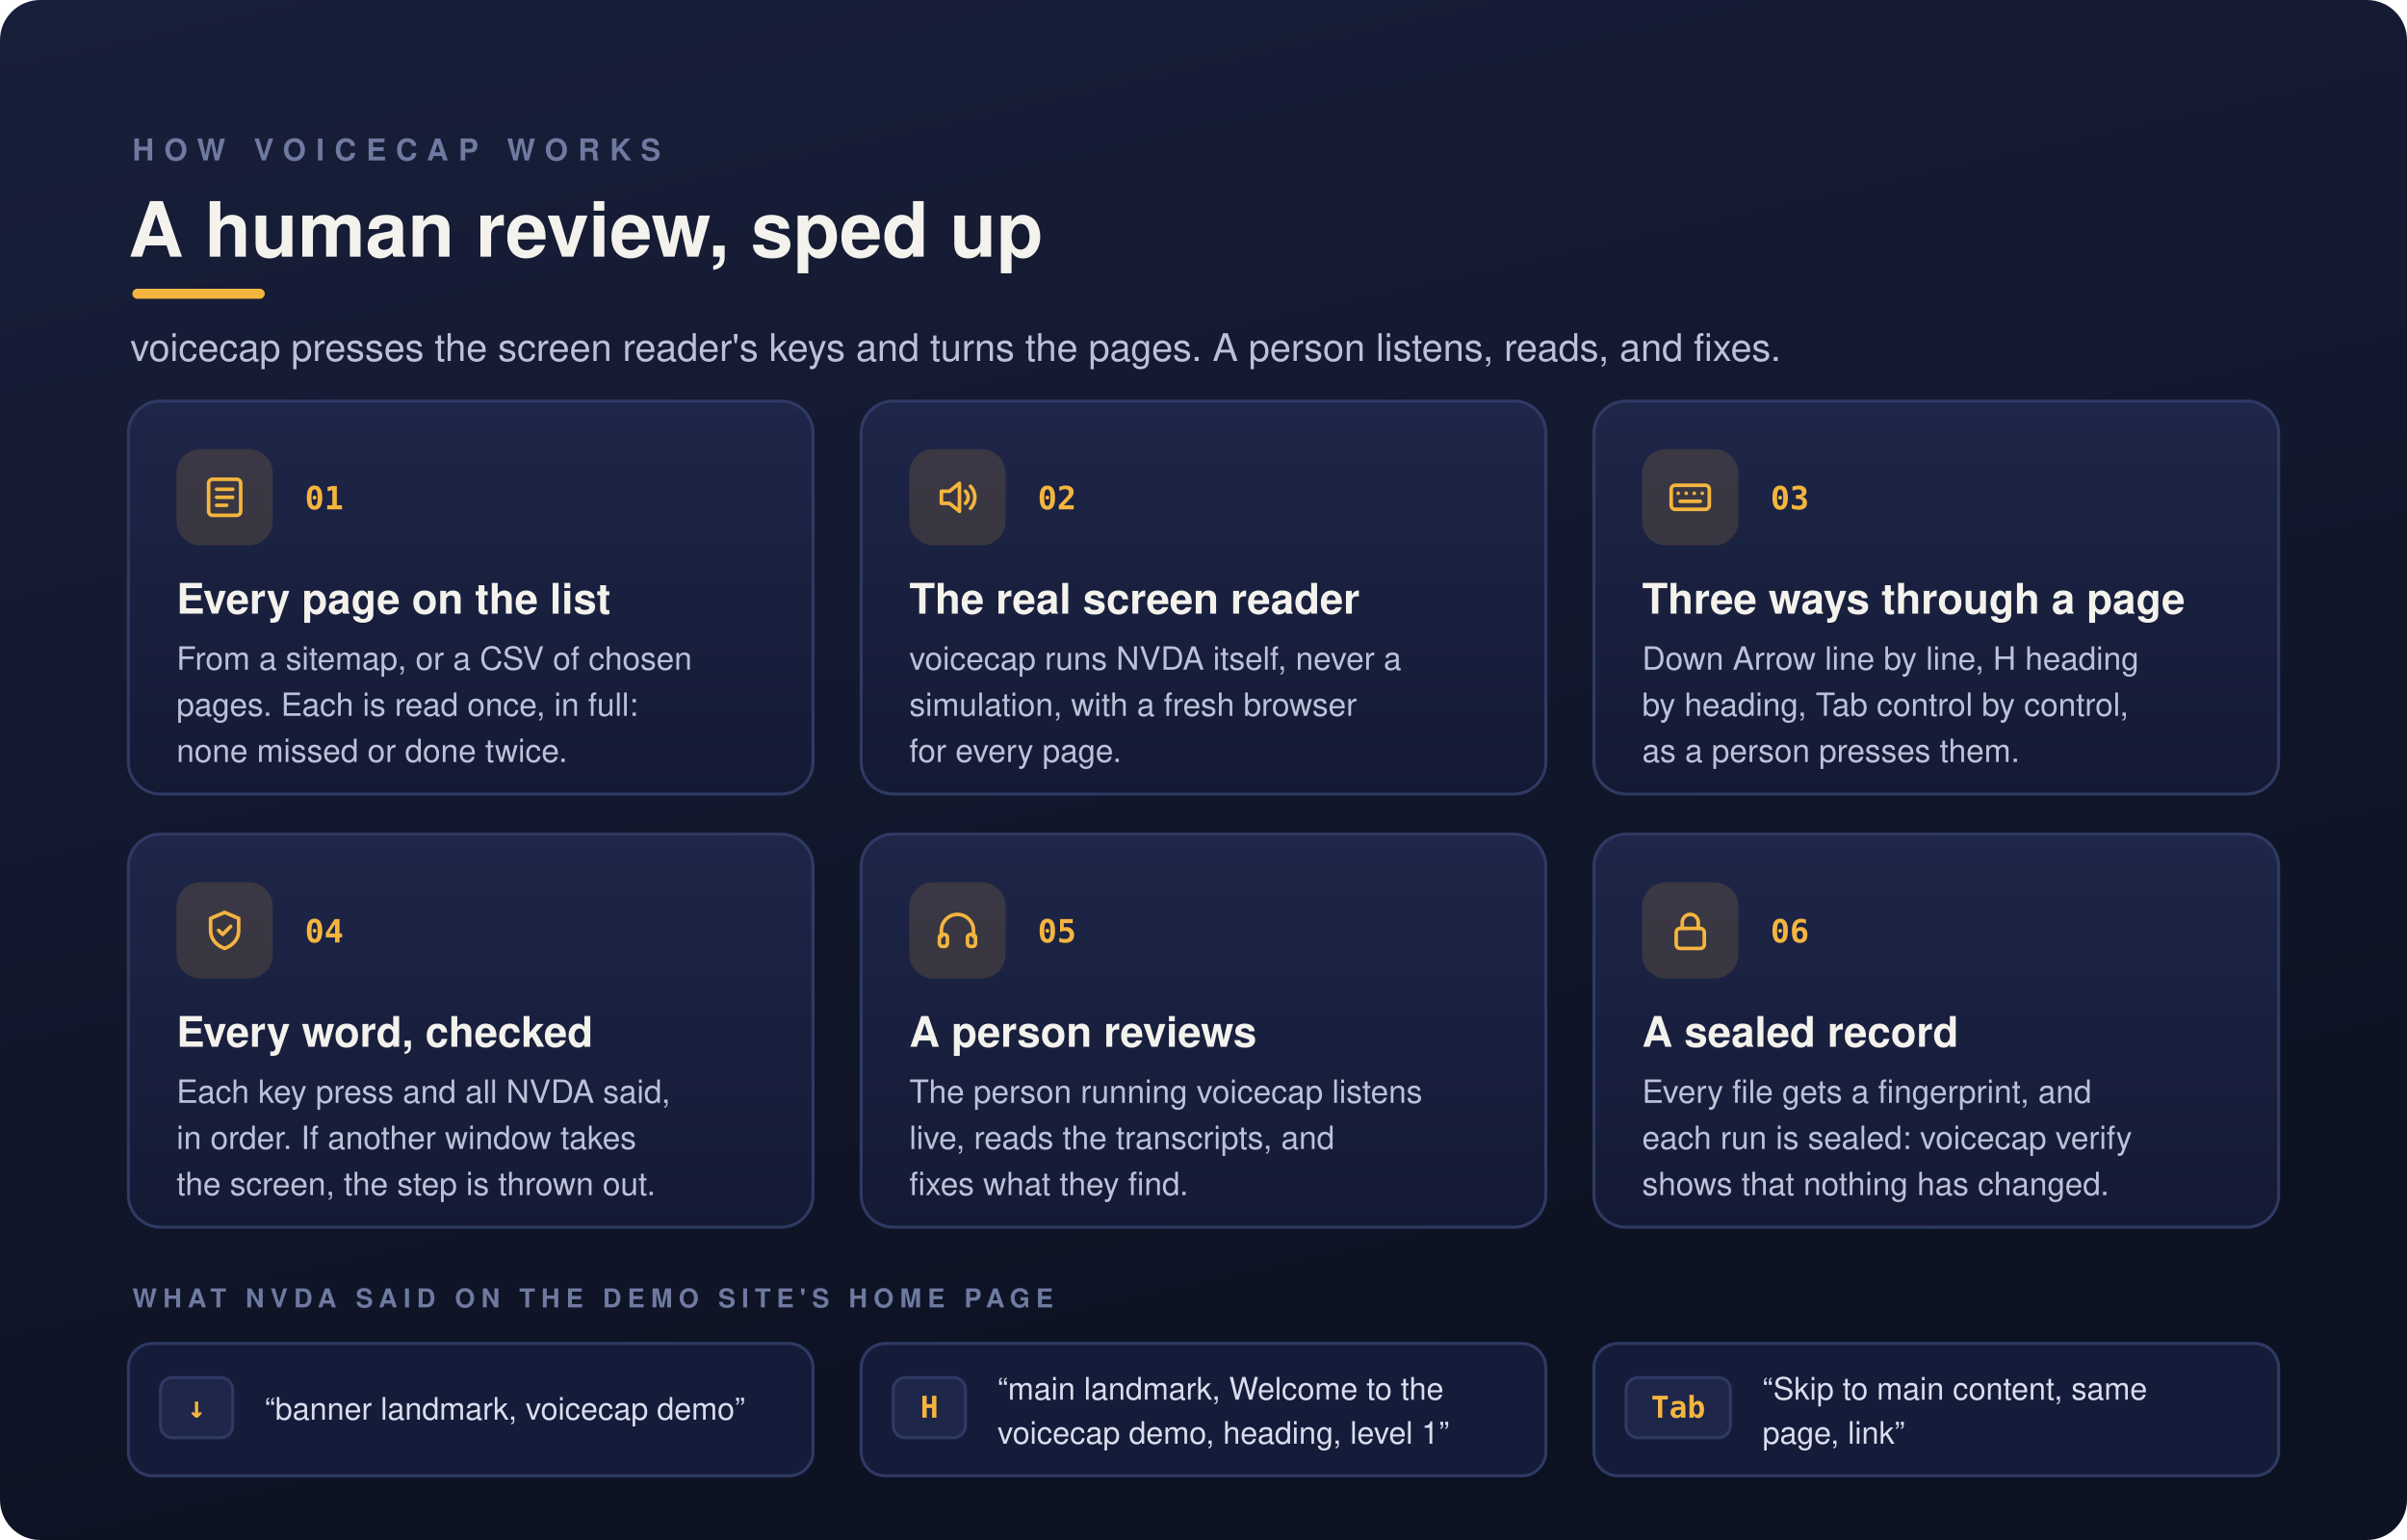
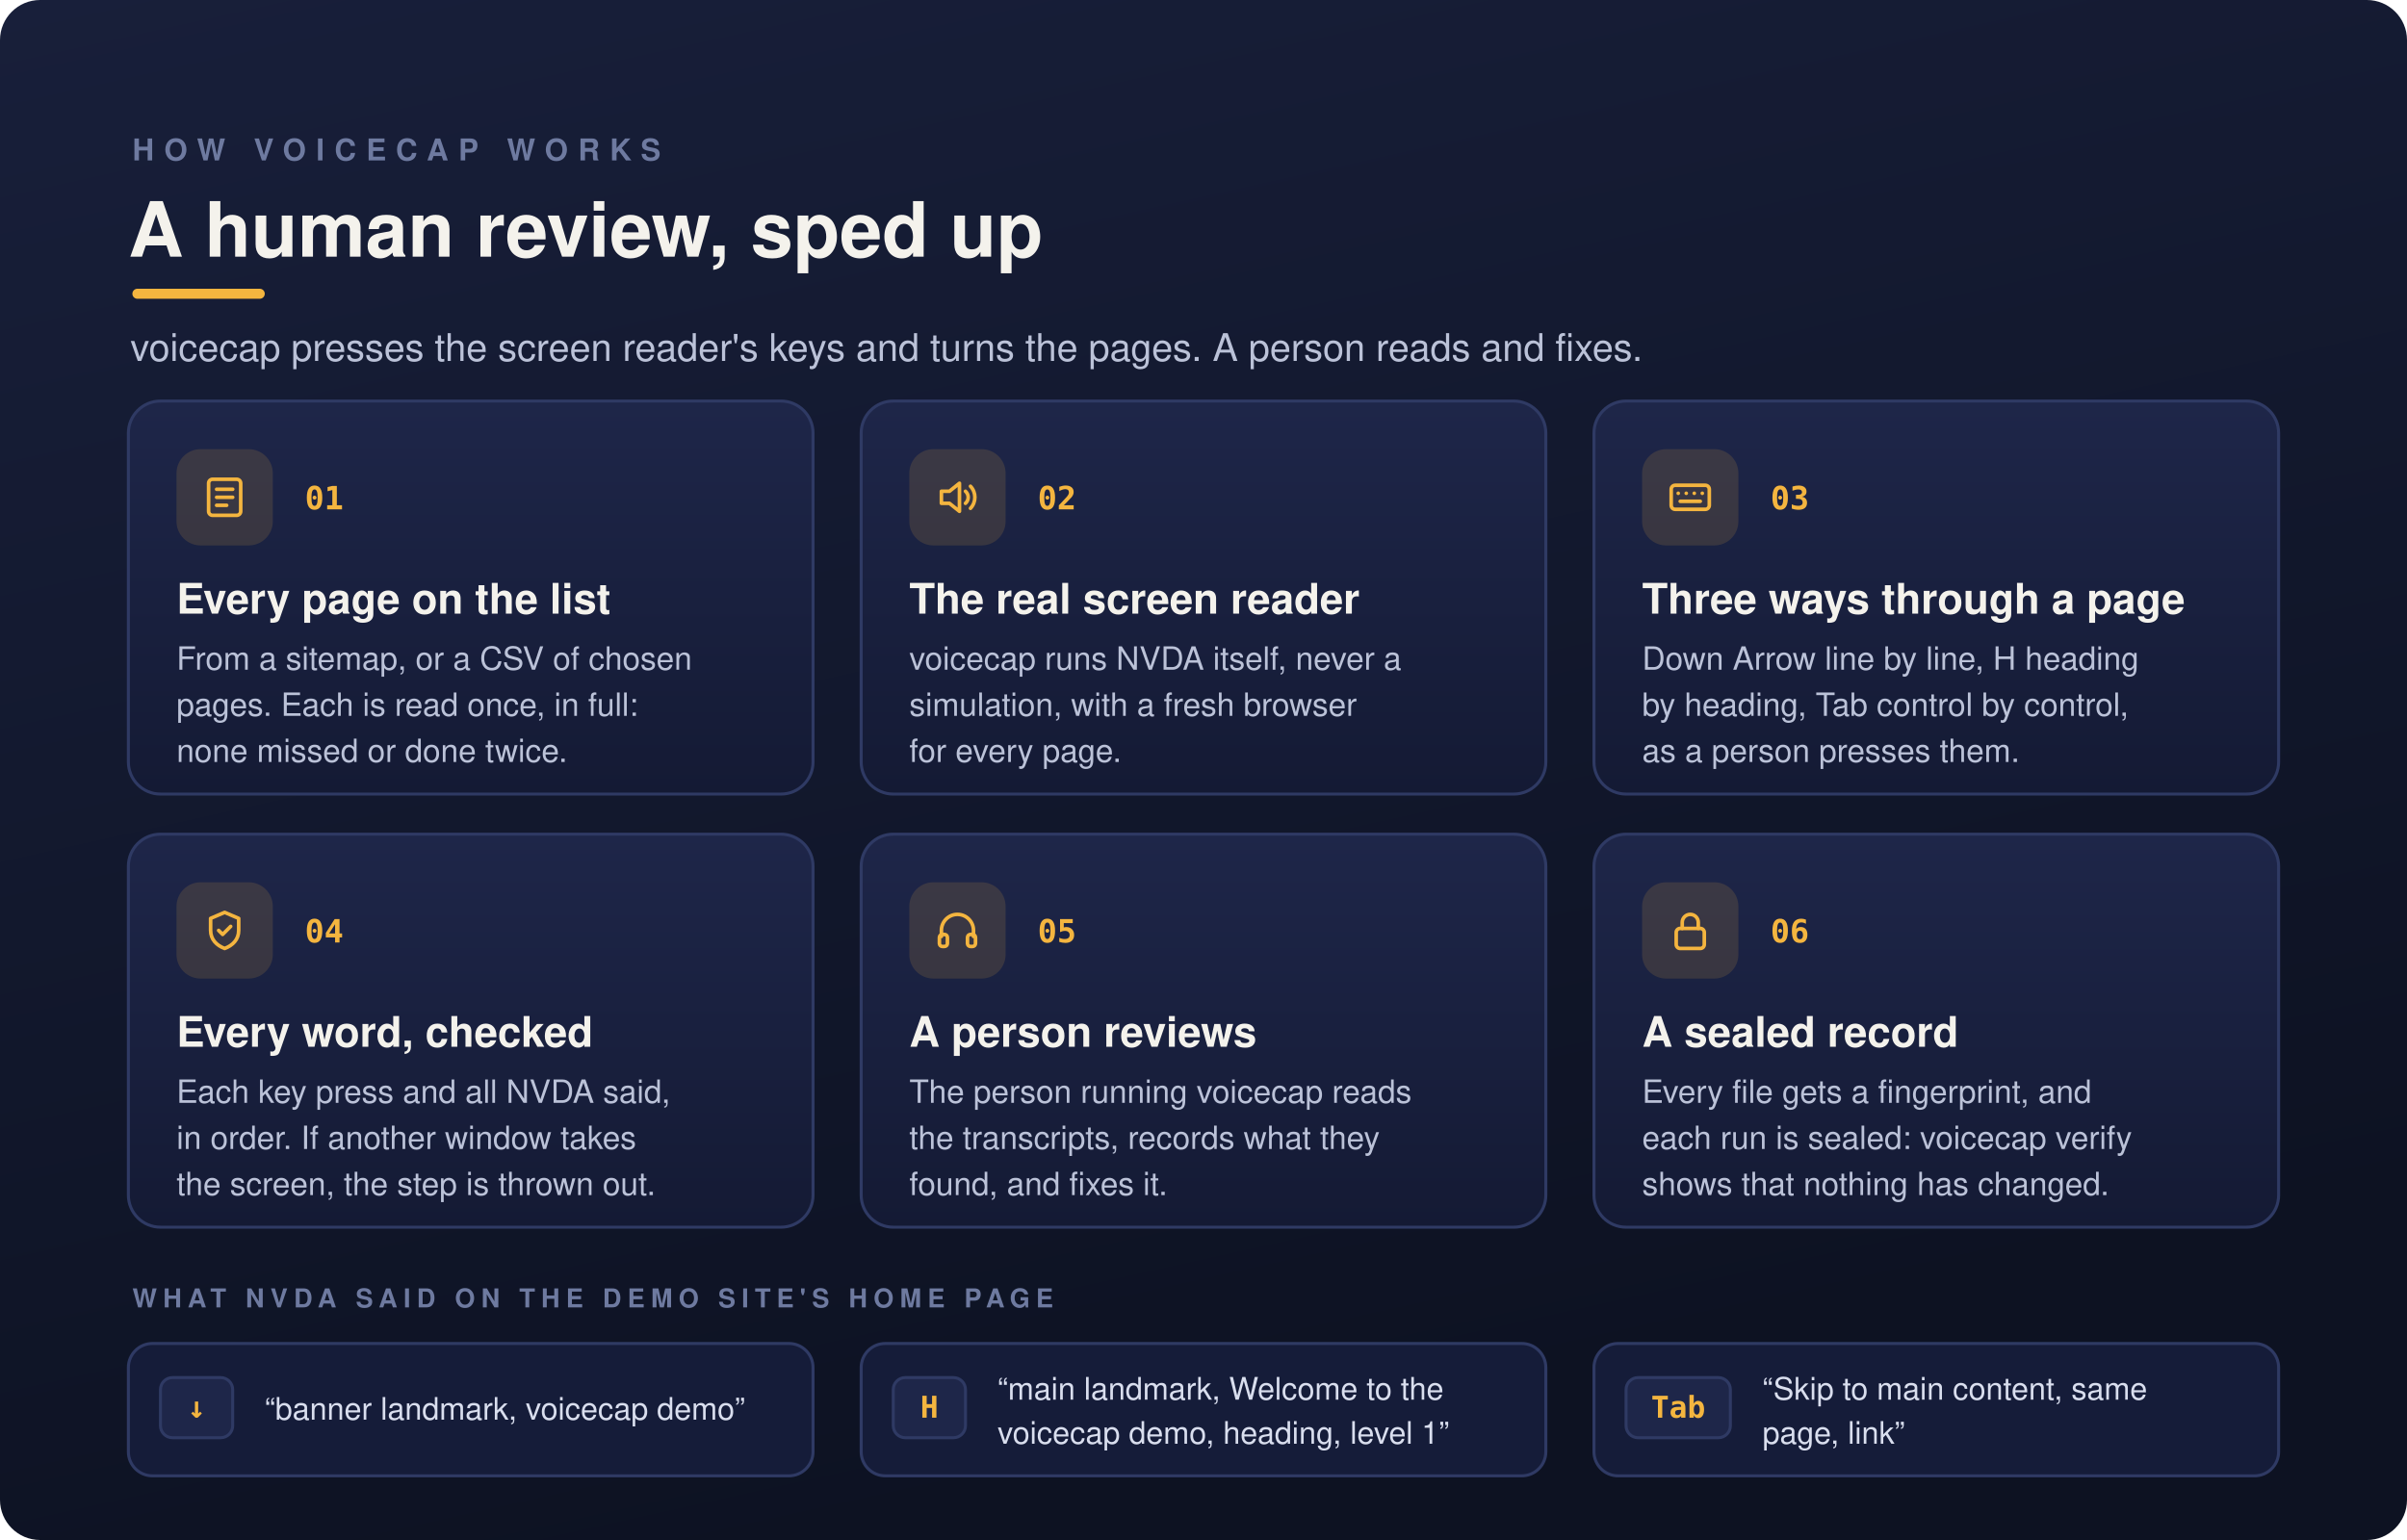
<svg xmlns="http://www.w3.org/2000/svg" width="1200" height="768" viewBox="0 0 1200 768" role="img" aria-label="How voicecap works, in six steps: every page on the list; the real screen reader; three ways through a page; every word, checked; a person reviews; a sealed record. Below them, three lines NVDA said on voicecap's demo site.">
  <defs>
    <linearGradient id="bg" x1="0" y1="0" x2="0.35" y2="1">
      <stop offset="0" stop-color="#181F3A" />
      <stop offset="1" stop-color="#0D1222" />
    </linearGradient>
    <linearGradient id="card" x1="0" y1="0" x2="0" y2="1">
      <stop offset="0" stop-color="#1E2649" />
      <stop offset="1" stop-color="#141A34" />
    </linearGradient>
  </defs>
  <rect width="1200" height="768" rx="20" fill="url(#bg)" />
  <text x="66" y="80" font-family="'Helvetica Neue', Helvetica, Arial, sans-serif" font-size="15" font-weight="700" letter-spacing="5" fill="#6E7AA0">HOW VOICECAP WORKS</text>
  <text x="64" y="128" font-family="'Helvetica Neue', Helvetica, Arial, sans-serif" font-size="38" font-weight="700" fill="#F4F2EC">A human review, sped up</text>
  <rect x="66" y="144" width="66" height="5" rx="2.5" fill="#F4B53F" />
-   <text x="65" y="180" font-family="'Helvetica Neue', Helvetica, Arial, sans-serif" font-size="19" fill="#BBC2D8">voicecap presses the screen reader's keys and turns the pages. A person listens, reads, and fixes.</text>
+   <text x="65" y="180" font-family="'Helvetica Neue', Helvetica, Arial, sans-serif" font-size="19" fill="#BBC2D8">voicecap presses the screen reader's keys and turns the pages. A person reads and fixes.</text>
  <g>
    <rect x="64" y="200" width="341.333" height="196" rx="16" fill="url(#card)" stroke="#2F3A64" stroke-width="1.5" />
    <rect x="88" y="224" width="48" height="48" rx="12" fill="#F4B53F" fill-opacity="0.14" />
    <g transform="translate(100 236)" fill="none" stroke="#F4B53F" stroke-width="1.8" stroke-linecap="round" stroke-linejoin="round">
      <rect x="4" y="3" width="16" height="18" rx="2" />
      <path d="M8 8h8M8 12h8M8 16h5" />
    </g>
    <text x="152" y="254" font-family="Menlo, 'SF Mono', Consolas, 'DejaVu Sans Mono', monospace" font-size="16" font-weight="700" fill="#F4B53F">01</text>
    <text x="88" y="306" font-family="'Helvetica Neue', Helvetica, Arial, sans-serif" font-size="21" font-weight="700" fill="#F4F2EC">Every page on the list</text>
    <text x="88" y="334" font-family="'Helvetica Neue', Helvetica, Arial, sans-serif" font-size="16" fill="#BBC2D8">From a sitemap, or a CSV of chosen</text>
    <text x="88" y="357" font-family="'Helvetica Neue', Helvetica, Arial, sans-serif" font-size="16" fill="#BBC2D8">pages. Each is read once, in full:</text>
    <text x="88" y="380" font-family="'Helvetica Neue', Helvetica, Arial, sans-serif" font-size="16" fill="#BBC2D8">none missed or done twice.</text>
  </g>
  <g>
    <rect x="429.333" y="200" width="341.333" height="196" rx="16" fill="url(#card)" stroke="#2F3A64" stroke-width="1.5" />
    <rect x="453.333" y="224" width="48" height="48" rx="12" fill="#F4B53F" fill-opacity="0.14" />
    <g transform="translate(465.3333 236)" fill="none" stroke="#F4B53F" stroke-width="1.8" stroke-linecap="round" stroke-linejoin="round">
      <path d="M4 9h4l5-4v14l-5-4H4z" />
      <path d="M16 9a4 4 0 0 1 0 6M18.5 6.5a8 8 0 0 1 0 11" />
    </g>
    <text x="517.333" y="254" font-family="Menlo, 'SF Mono', Consolas, 'DejaVu Sans Mono', monospace" font-size="16" font-weight="700" fill="#F4B53F">02</text>
    <text x="453.333" y="306" font-family="'Helvetica Neue', Helvetica, Arial, sans-serif" font-size="21" font-weight="700" fill="#F4F2EC">The real screen reader</text>
    <text x="453.333" y="334" font-family="'Helvetica Neue', Helvetica, Arial, sans-serif" font-size="16" fill="#BBC2D8">voicecap runs NVDA itself, never a</text>
    <text x="453.333" y="357" font-family="'Helvetica Neue', Helvetica, Arial, sans-serif" font-size="16" fill="#BBC2D8">simulation, with a fresh browser</text>
    <text x="453.333" y="380" font-family="'Helvetica Neue', Helvetica, Arial, sans-serif" font-size="16" fill="#BBC2D8">for every page.</text>
  </g>
  <g>
    <rect x="794.667" y="200" width="341.333" height="196" rx="16" fill="url(#card)" stroke="#2F3A64" stroke-width="1.5" />
    <rect x="818.667" y="224" width="48" height="48" rx="12" fill="#F4B53F" fill-opacity="0.14" />
    <g transform="translate(830.6667 236)" fill="none" stroke="#F4B53F" stroke-width="1.8" stroke-linecap="round" stroke-linejoin="round">
      <rect x="2.5" y="6" width="19" height="12" rx="2" />
      <path d="M6 10h.01M10 10h.01M14 10h.01M18 10h.01M7 14h10" />
    </g>
    <text x="882.667" y="254" font-family="Menlo, 'SF Mono', Consolas, 'DejaVu Sans Mono', monospace" font-size="16" font-weight="700" fill="#F4B53F">03</text>
    <text x="818.667" y="306" font-family="'Helvetica Neue', Helvetica, Arial, sans-serif" font-size="21" font-weight="700" fill="#F4F2EC">Three ways through a page</text>
    <text x="818.667" y="334" font-family="'Helvetica Neue', Helvetica, Arial, sans-serif" font-size="16" fill="#BBC2D8">Down Arrow line by line, H heading</text>
    <text x="818.667" y="357" font-family="'Helvetica Neue', Helvetica, Arial, sans-serif" font-size="16" fill="#BBC2D8">by heading, Tab control by control,</text>
    <text x="818.667" y="380" font-family="'Helvetica Neue', Helvetica, Arial, sans-serif" font-size="16" fill="#BBC2D8">as a person presses them.</text>
  </g>
  <g>
    <rect x="64" y="416" width="341.333" height="196" rx="16" fill="url(#card)" stroke="#2F3A64" stroke-width="1.5" />
    <rect x="88" y="440" width="48" height="48" rx="12" fill="#F4B53F" fill-opacity="0.14" />
    <g transform="translate(100 452)" fill="none" stroke="#F4B53F" stroke-width="1.8" stroke-linecap="round" stroke-linejoin="round">
      <path d="M12 3l7 3v6c0 4.5-3 7.5-7 9-4-1.5-7-4.5-7-9V6z" />
      <path d="M9 12l2 2 4-4" />
    </g>
    <text x="152" y="470" font-family="Menlo, 'SF Mono', Consolas, 'DejaVu Sans Mono', monospace" font-size="16" font-weight="700" fill="#F4B53F">04</text>
    <text x="88" y="522" font-family="'Helvetica Neue', Helvetica, Arial, sans-serif" font-size="21" font-weight="700" fill="#F4F2EC">Every word, checked</text>
    <text x="88" y="550" font-family="'Helvetica Neue', Helvetica, Arial, sans-serif" font-size="16" fill="#BBC2D8">Each key press and all NVDA said,</text>
    <text x="88" y="573" font-family="'Helvetica Neue', Helvetica, Arial, sans-serif" font-size="16" fill="#BBC2D8">in order. If another window takes</text>
    <text x="88" y="596" font-family="'Helvetica Neue', Helvetica, Arial, sans-serif" font-size="16" fill="#BBC2D8">the screen, the step is thrown out.</text>
  </g>
  <g>
    <rect x="429.333" y="416" width="341.333" height="196" rx="16" fill="url(#card)" stroke="#2F3A64" stroke-width="1.5" />
    <rect x="453.333" y="440" width="48" height="48" rx="12" fill="#F4B53F" fill-opacity="0.14" />
    <g transform="translate(465.3333 452)" fill="none" stroke="#F4B53F" stroke-width="1.8" stroke-linecap="round" stroke-linejoin="round">
      <path d="M4 15v-3a8 8 0 0 1 16 0v3" />
      <rect x="3" y="14" width="4" height="6" rx="1.5" />
      <rect x="17" y="14" width="4" height="6" rx="1.5" />
    </g>
    <text x="517.333" y="470" font-family="Menlo, 'SF Mono', Consolas, 'DejaVu Sans Mono', monospace" font-size="16" font-weight="700" fill="#F4B53F">05</text>
    <text x="453.333" y="522" font-family="'Helvetica Neue', Helvetica, Arial, sans-serif" font-size="21" font-weight="700" fill="#F4F2EC">A person reviews</text>
-     <text x="453.333" y="550" font-family="'Helvetica Neue', Helvetica, Arial, sans-serif" font-size="16" fill="#BBC2D8">The person running voicecap listens</text>
-     <text x="453.333" y="573" font-family="'Helvetica Neue', Helvetica, Arial, sans-serif" font-size="16" fill="#BBC2D8">live, reads the transcripts, and</text>
-     <text x="453.333" y="596" font-family="'Helvetica Neue', Helvetica, Arial, sans-serif" font-size="16" fill="#BBC2D8">fixes what they find.</text>
+     <text x="453.333" y="550" font-family="'Helvetica Neue', Helvetica, Arial, sans-serif" font-size="16" fill="#BBC2D8">The person running voicecap reads</text>
+     <text x="453.333" y="573" font-family="'Helvetica Neue', Helvetica, Arial, sans-serif" font-size="16" fill="#BBC2D8">the transcripts, records what they</text>
+     <text x="453.333" y="596" font-family="'Helvetica Neue', Helvetica, Arial, sans-serif" font-size="16" fill="#BBC2D8">found, and fixes it.</text>
  </g>
  <g>
    <rect x="794.667" y="416" width="341.333" height="196" rx="16" fill="url(#card)" stroke="#2F3A64" stroke-width="1.5" />
    <rect x="818.667" y="440" width="48" height="48" rx="12" fill="#F4B53F" fill-opacity="0.14" />
    <g transform="translate(830.6667 452)" fill="none" stroke="#F4B53F" stroke-width="1.8" stroke-linecap="round" stroke-linejoin="round">
      <rect x="5" y="11" width="14" height="10" rx="2" />
      <path d="M8 11V8a4 4 0 0 1 8 0v3" />
    </g>
    <text x="882.667" y="470" font-family="Menlo, 'SF Mono', Consolas, 'DejaVu Sans Mono', monospace" font-size="16" font-weight="700" fill="#F4B53F">06</text>
    <text x="818.667" y="522" font-family="'Helvetica Neue', Helvetica, Arial, sans-serif" font-size="21" font-weight="700" fill="#F4F2EC">A sealed record</text>
    <text x="818.667" y="550" font-family="'Helvetica Neue', Helvetica, Arial, sans-serif" font-size="16" fill="#BBC2D8">Every file gets a fingerprint, and</text>
    <text x="818.667" y="573" font-family="'Helvetica Neue', Helvetica, Arial, sans-serif" font-size="16" fill="#BBC2D8">each run is sealed: voicecap verify</text>
    <text x="818.667" y="596" font-family="'Helvetica Neue', Helvetica, Arial, sans-serif" font-size="16" fill="#BBC2D8">shows that nothing has changed.</text>
  </g>
  <text x="66" y="652" font-family="'Helvetica Neue', Helvetica, Arial, sans-serif" font-size="13" font-weight="700" letter-spacing="3" fill="#6E7AA0">WHAT NVDA SAID ON THE DEMO SITE'S HOME PAGE</text>
  <g>
    <rect x="64" y="670" width="341.333" height="66" rx="12" fill="#151C39" stroke="#2F3A64" stroke-width="1.5" />
    <rect x="80" y="687" width="36" height="30" rx="6" fill="#1E2649" stroke="#2F3A64" stroke-width="1.5" />
    <text x="98" y="707" text-anchor="middle" font-family="Menlo, 'SF Mono', Consolas, 'DejaVu Sans Mono', monospace" font-size="15" font-weight="700" fill="#F4B53F">↓</text>
    <text x="132" y="708" font-family="'Helvetica Neue', Helvetica, Arial, sans-serif" font-size="15.5" fill="#D9DEEE">“banner landmark, voicecap demo”</text>
  </g>
  <g>
    <rect x="429.333" y="670" width="341.333" height="66" rx="12" fill="#151C39" stroke="#2F3A64" stroke-width="1.5" />
    <rect x="445.333" y="687" width="36" height="30" rx="6" fill="#1E2649" stroke="#2F3A64" stroke-width="1.5" />
    <text x="463.333" y="707" text-anchor="middle" font-family="Menlo, 'SF Mono', Consolas, 'DejaVu Sans Mono', monospace" font-size="15" font-weight="700" fill="#F4B53F">H</text>
    <text x="497.333" y="698" font-family="'Helvetica Neue', Helvetica, Arial, sans-serif" font-size="15.5" fill="#D9DEEE">“main landmark, Welcome to the</text>
    <text x="497.333" y="720" font-family="'Helvetica Neue', Helvetica, Arial, sans-serif" font-size="15.5" fill="#D9DEEE">voicecap demo, heading, level 1”</text>
  </g>
  <g>
    <rect x="794.667" y="670" width="341.333" height="66" rx="12" fill="#151C39" stroke="#2F3A64" stroke-width="1.5" />
    <rect x="810.667" y="687" width="52" height="30" rx="6" fill="#1E2649" stroke="#2F3A64" stroke-width="1.5" />
    <text x="836.667" y="707" text-anchor="middle" font-family="Menlo, 'SF Mono', Consolas, 'DejaVu Sans Mono', monospace" font-size="15" font-weight="700" fill="#F4B53F">Tab</text>
    <text x="878.667" y="698" font-family="'Helvetica Neue', Helvetica, Arial, sans-serif" font-size="15.5" fill="#D9DEEE">“Skip to main content, same</text>
    <text x="878.667" y="720" font-family="'Helvetica Neue', Helvetica, Arial, sans-serif" font-size="15.5" fill="#D9DEEE">page, link”</text>
  </g>
</svg>
